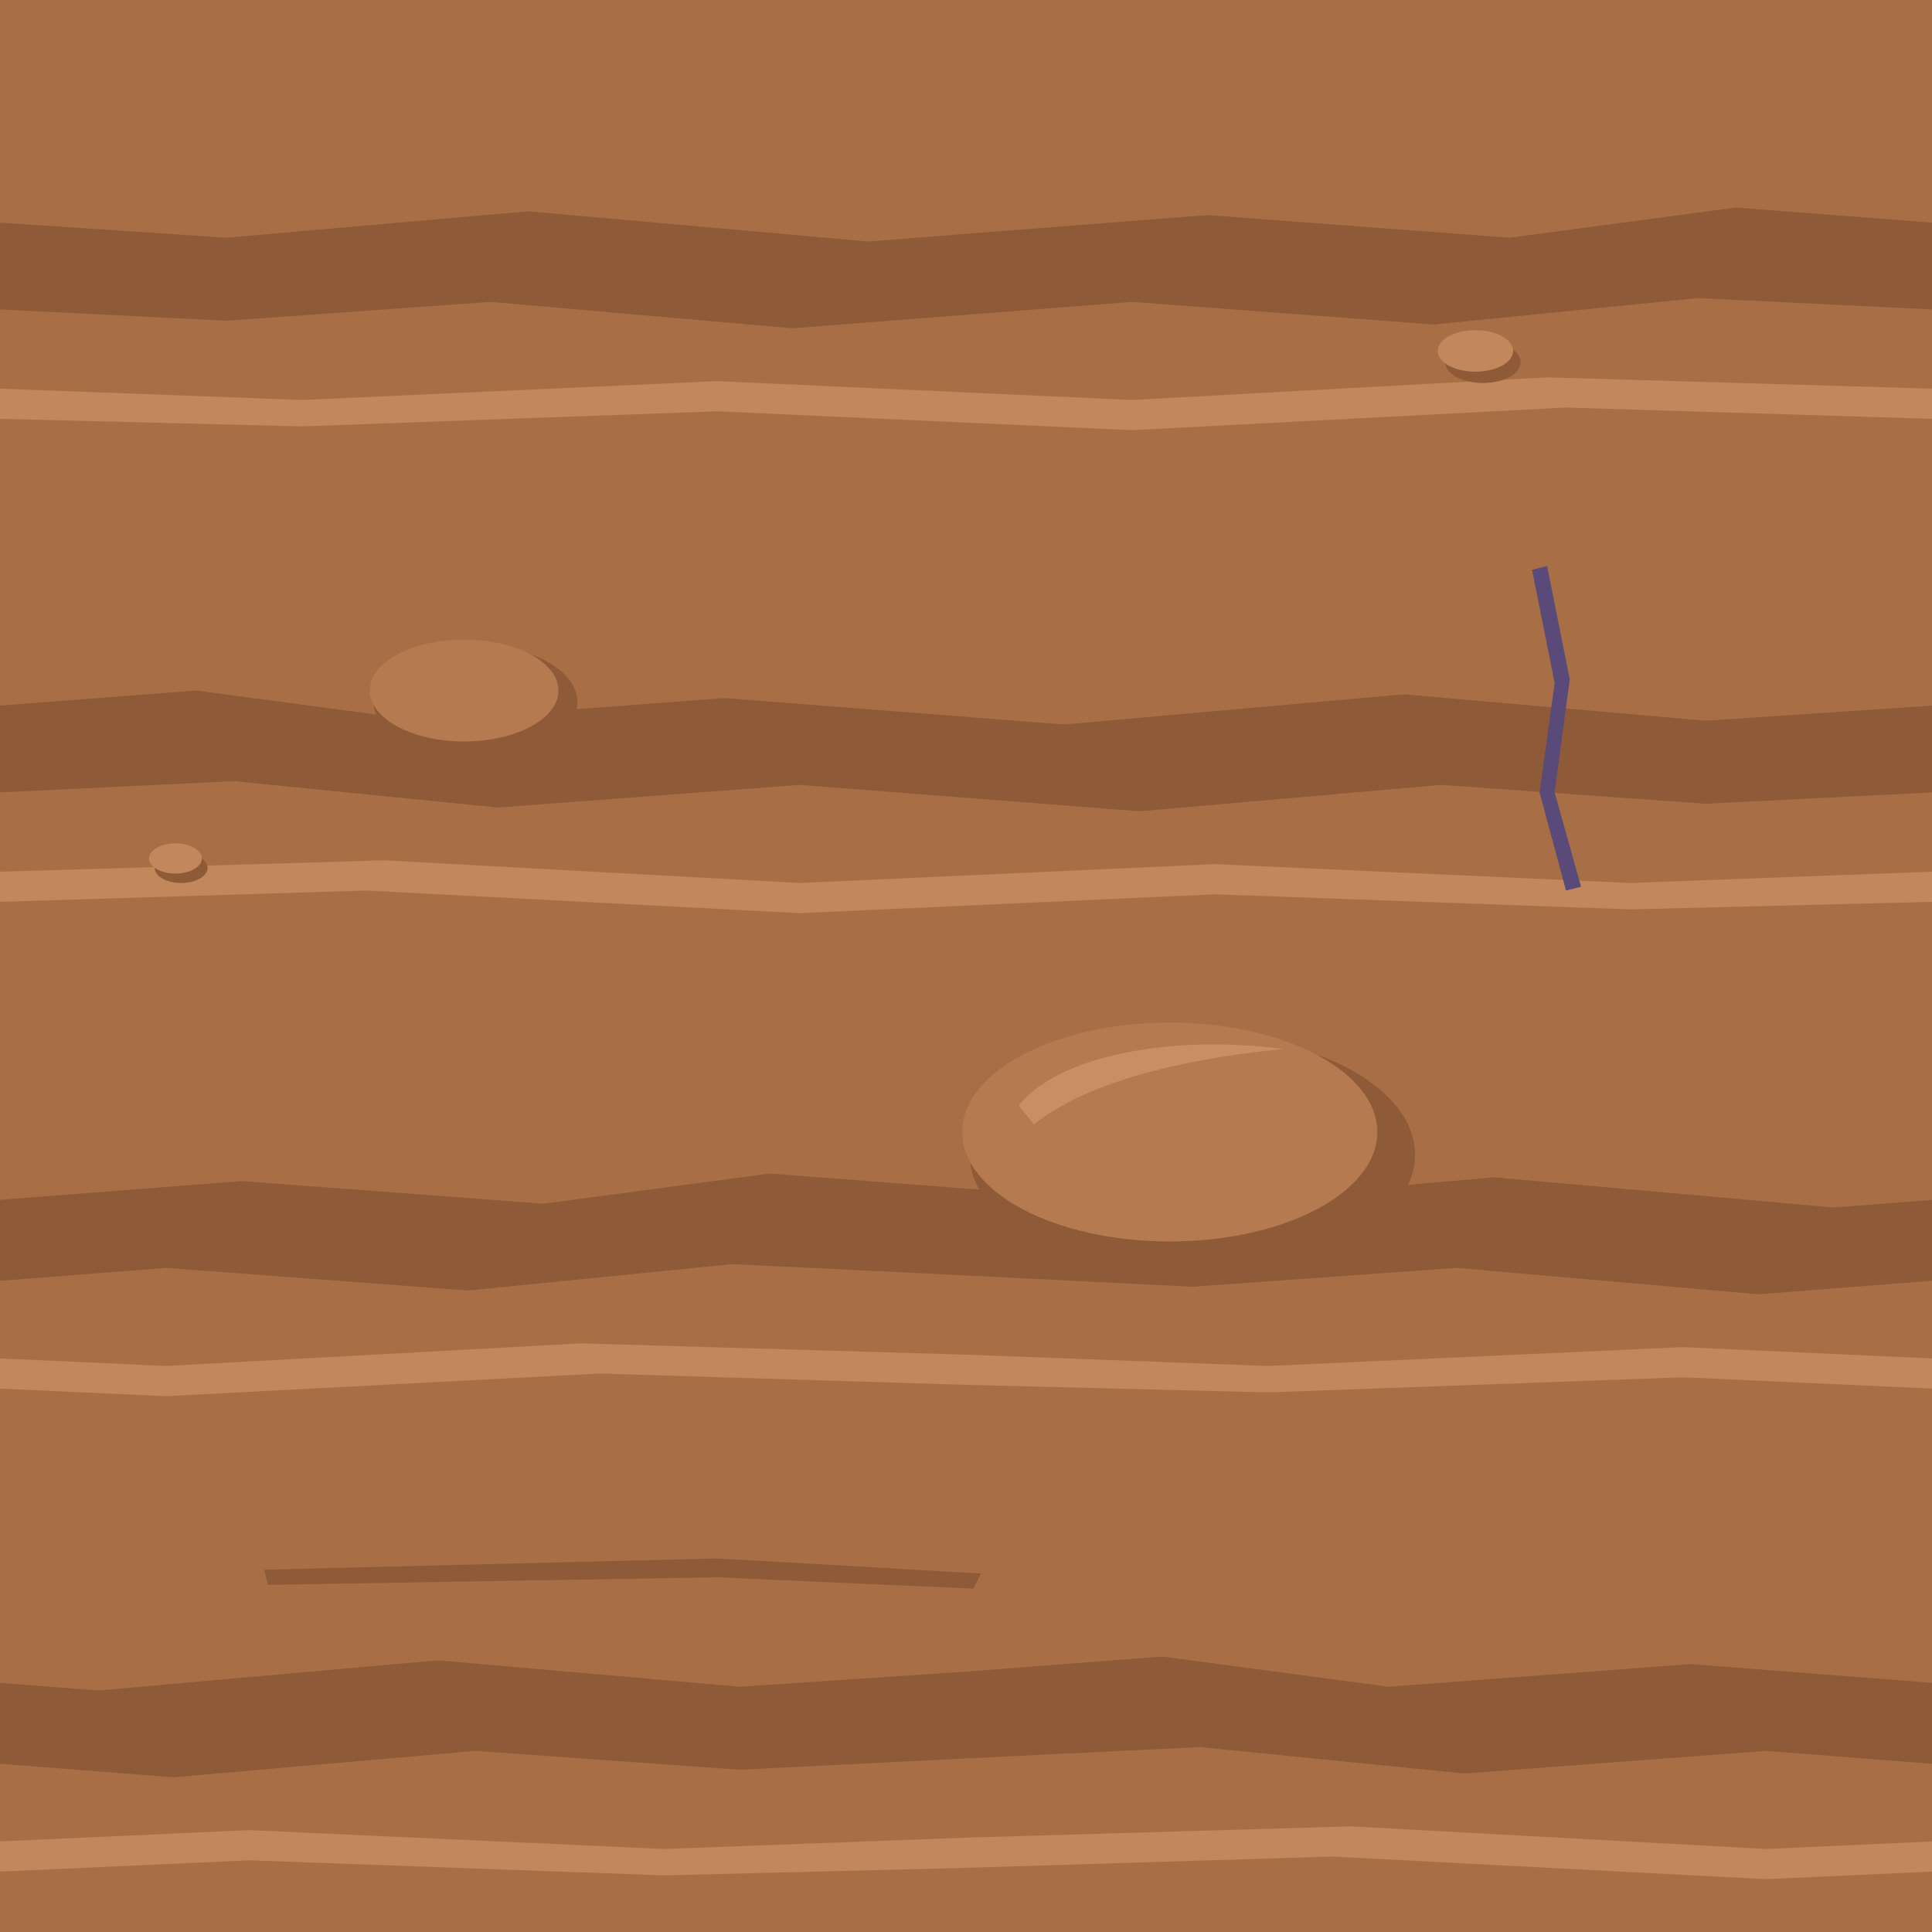
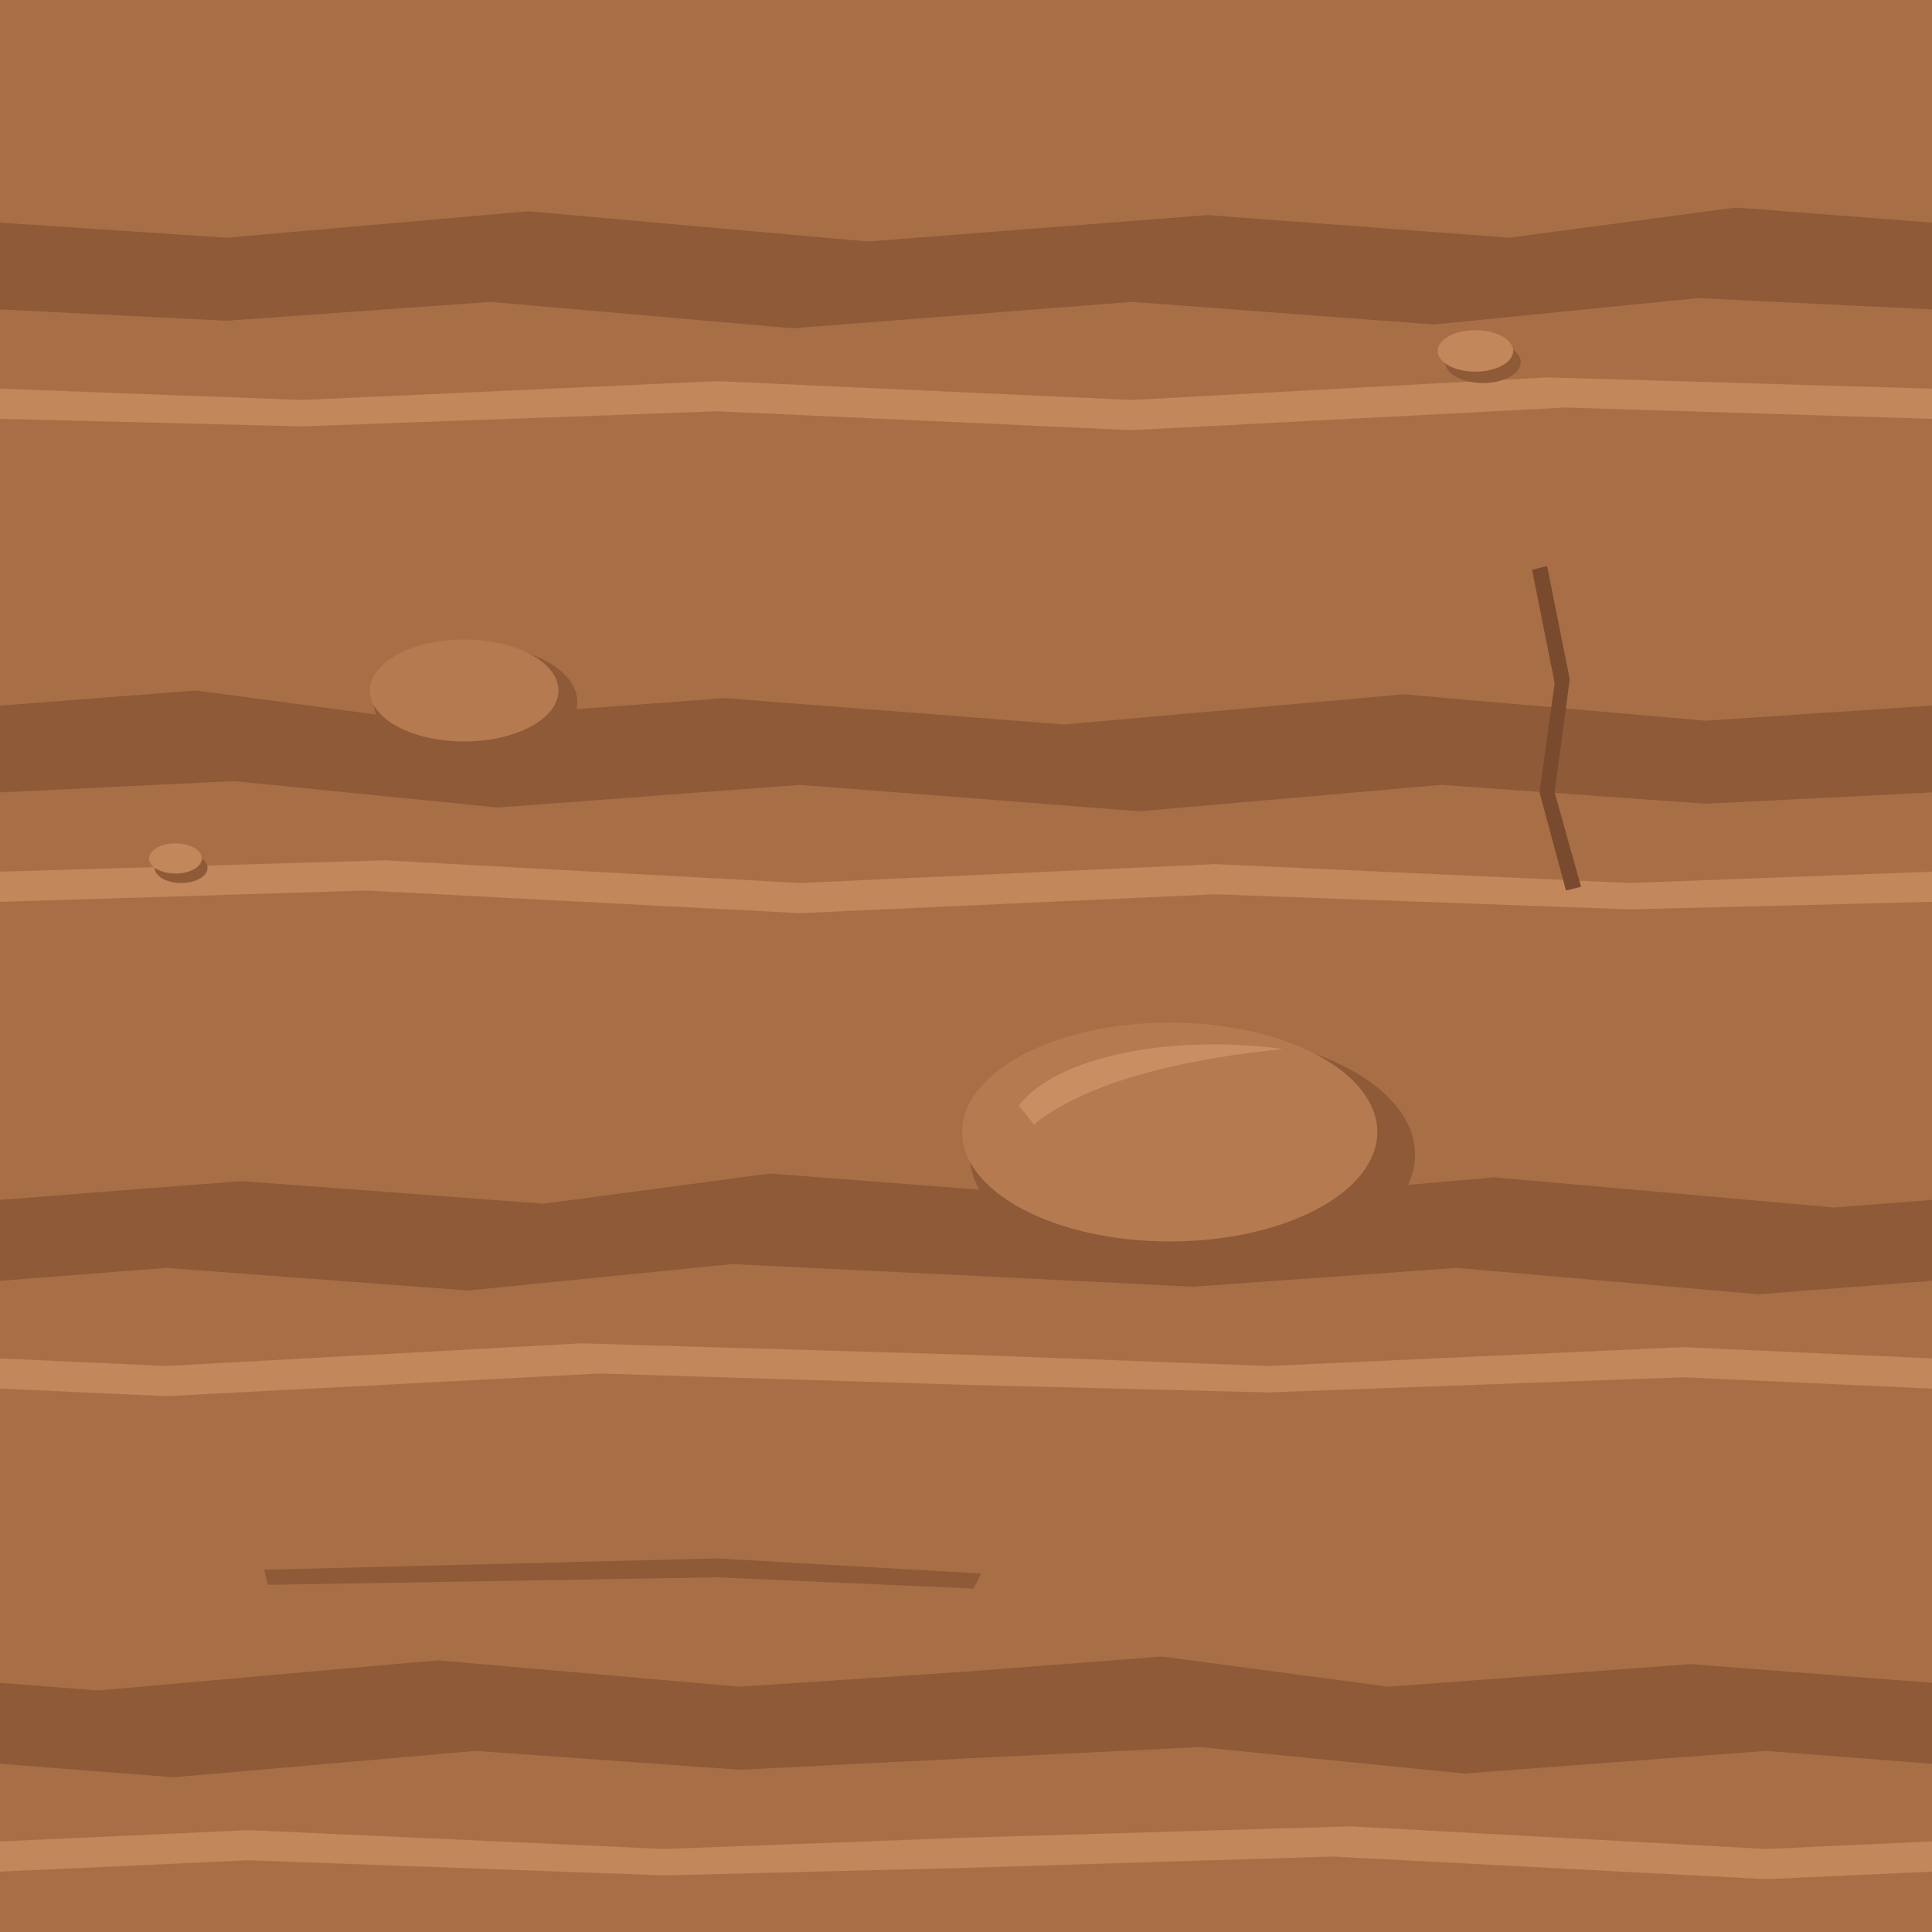
<svg xmlns="http://www.w3.org/2000/svg" viewBox="0 0 1024 1024" width="1024" height="1024">
  <defs>
    <g id="band">
      <path fill="#8e5a38" d="M0,118 L120,126 L280,112 L460,128 L640,114 L800,126 L920,110 L1024,118 L1024,164 L900,158 L760,172 L600,160 L420,174 L260,160 L120,170 L0,164 Z" />
      <path fill="#c2875a" d="M0,206 L160,212 L380,202 L600,212 L820,200 L1024,206 L1024,222 L830,216 L600,228 L380,218 L160,226 L0,222 Z" />
    </g>
  </defs>
  <rect width="1024" height="1024" fill="#a86f46" />
  <use href="#band" />
  <use href="#band" transform="translate(1024 256) scale(-1 1)" />
  <use href="#band" transform="translate(512 512)" />
  <use href="#band" transform="translate(-512 512)" />
  <use href="#band" transform="translate(1536 768) scale(-1 1)" />
  <use href="#band" transform="translate(512 768) scale(-1 1)" />
  <ellipse fill="#8e5a38" cx="632" cy="612" rx="118" ry="64" />
  <ellipse fill="#b57a50" cx="620" cy="600" rx="110" ry="58" />
  <path fill="#c98f63" d="M540,586 C560,560 620,548 680,556 C640,560 580,570 548,596 Z" />
  <ellipse fill="#8e5a38" cx="252" cy="372" rx="54" ry="30" />
  <ellipse fill="#b57a50" cx="246" cy="366" rx="50" ry="27" />
-   <path fill="#5a4a7a" d="M820,300 L832,360 L824,420 L838,470 L830,472 L816,420 L824,362 L812,302 Z" />
+   <path fill="#7a4a2e" d="M820,300 L832,360 L824,420 L838,470 L830,472 L816,420 L824,362 L812,302 Z" />
  <path fill="#8e5a38" d="M140,832 L380,826 L520,834 L516,842 L380,836 L142,840 Z" />
  <ellipse fill="#8e5a38" cx="786" cy="192" rx="20" ry="11" />
  <ellipse fill="#c2875a" cx="782" cy="186" rx="20" ry="11" />
  <ellipse fill="#8e5a38" cx="96" cy="460" rx="14" ry="8" />
  <ellipse fill="#c2875a" cx="93" cy="455" rx="14" ry="8" />
</svg>
